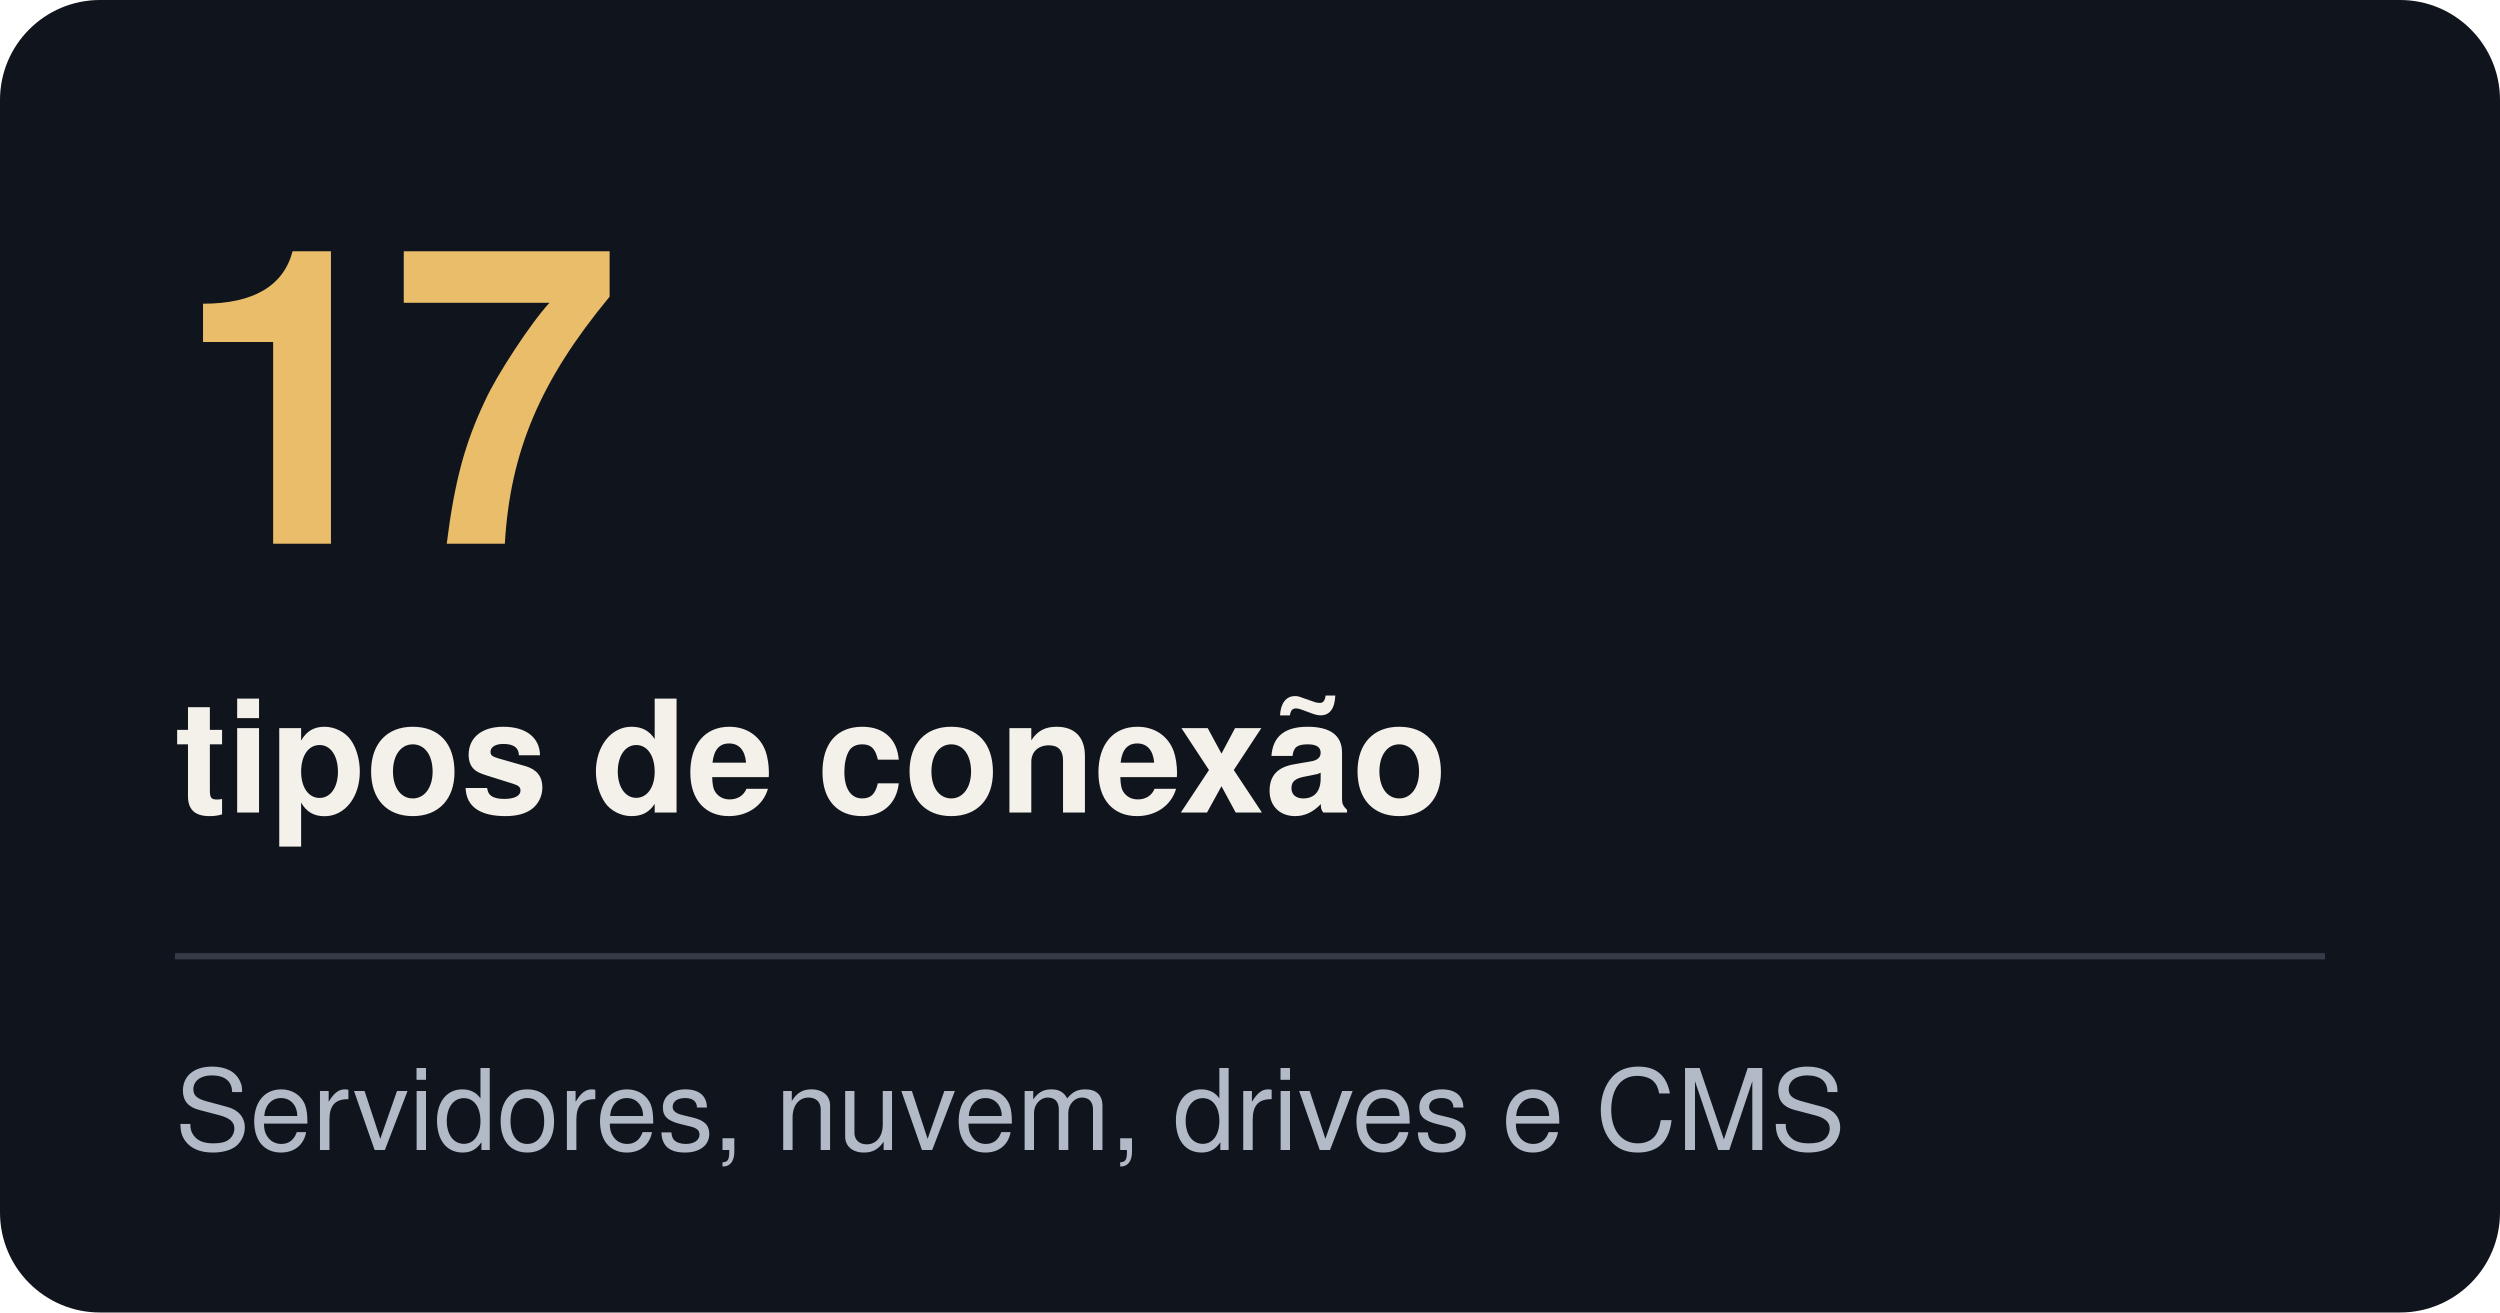
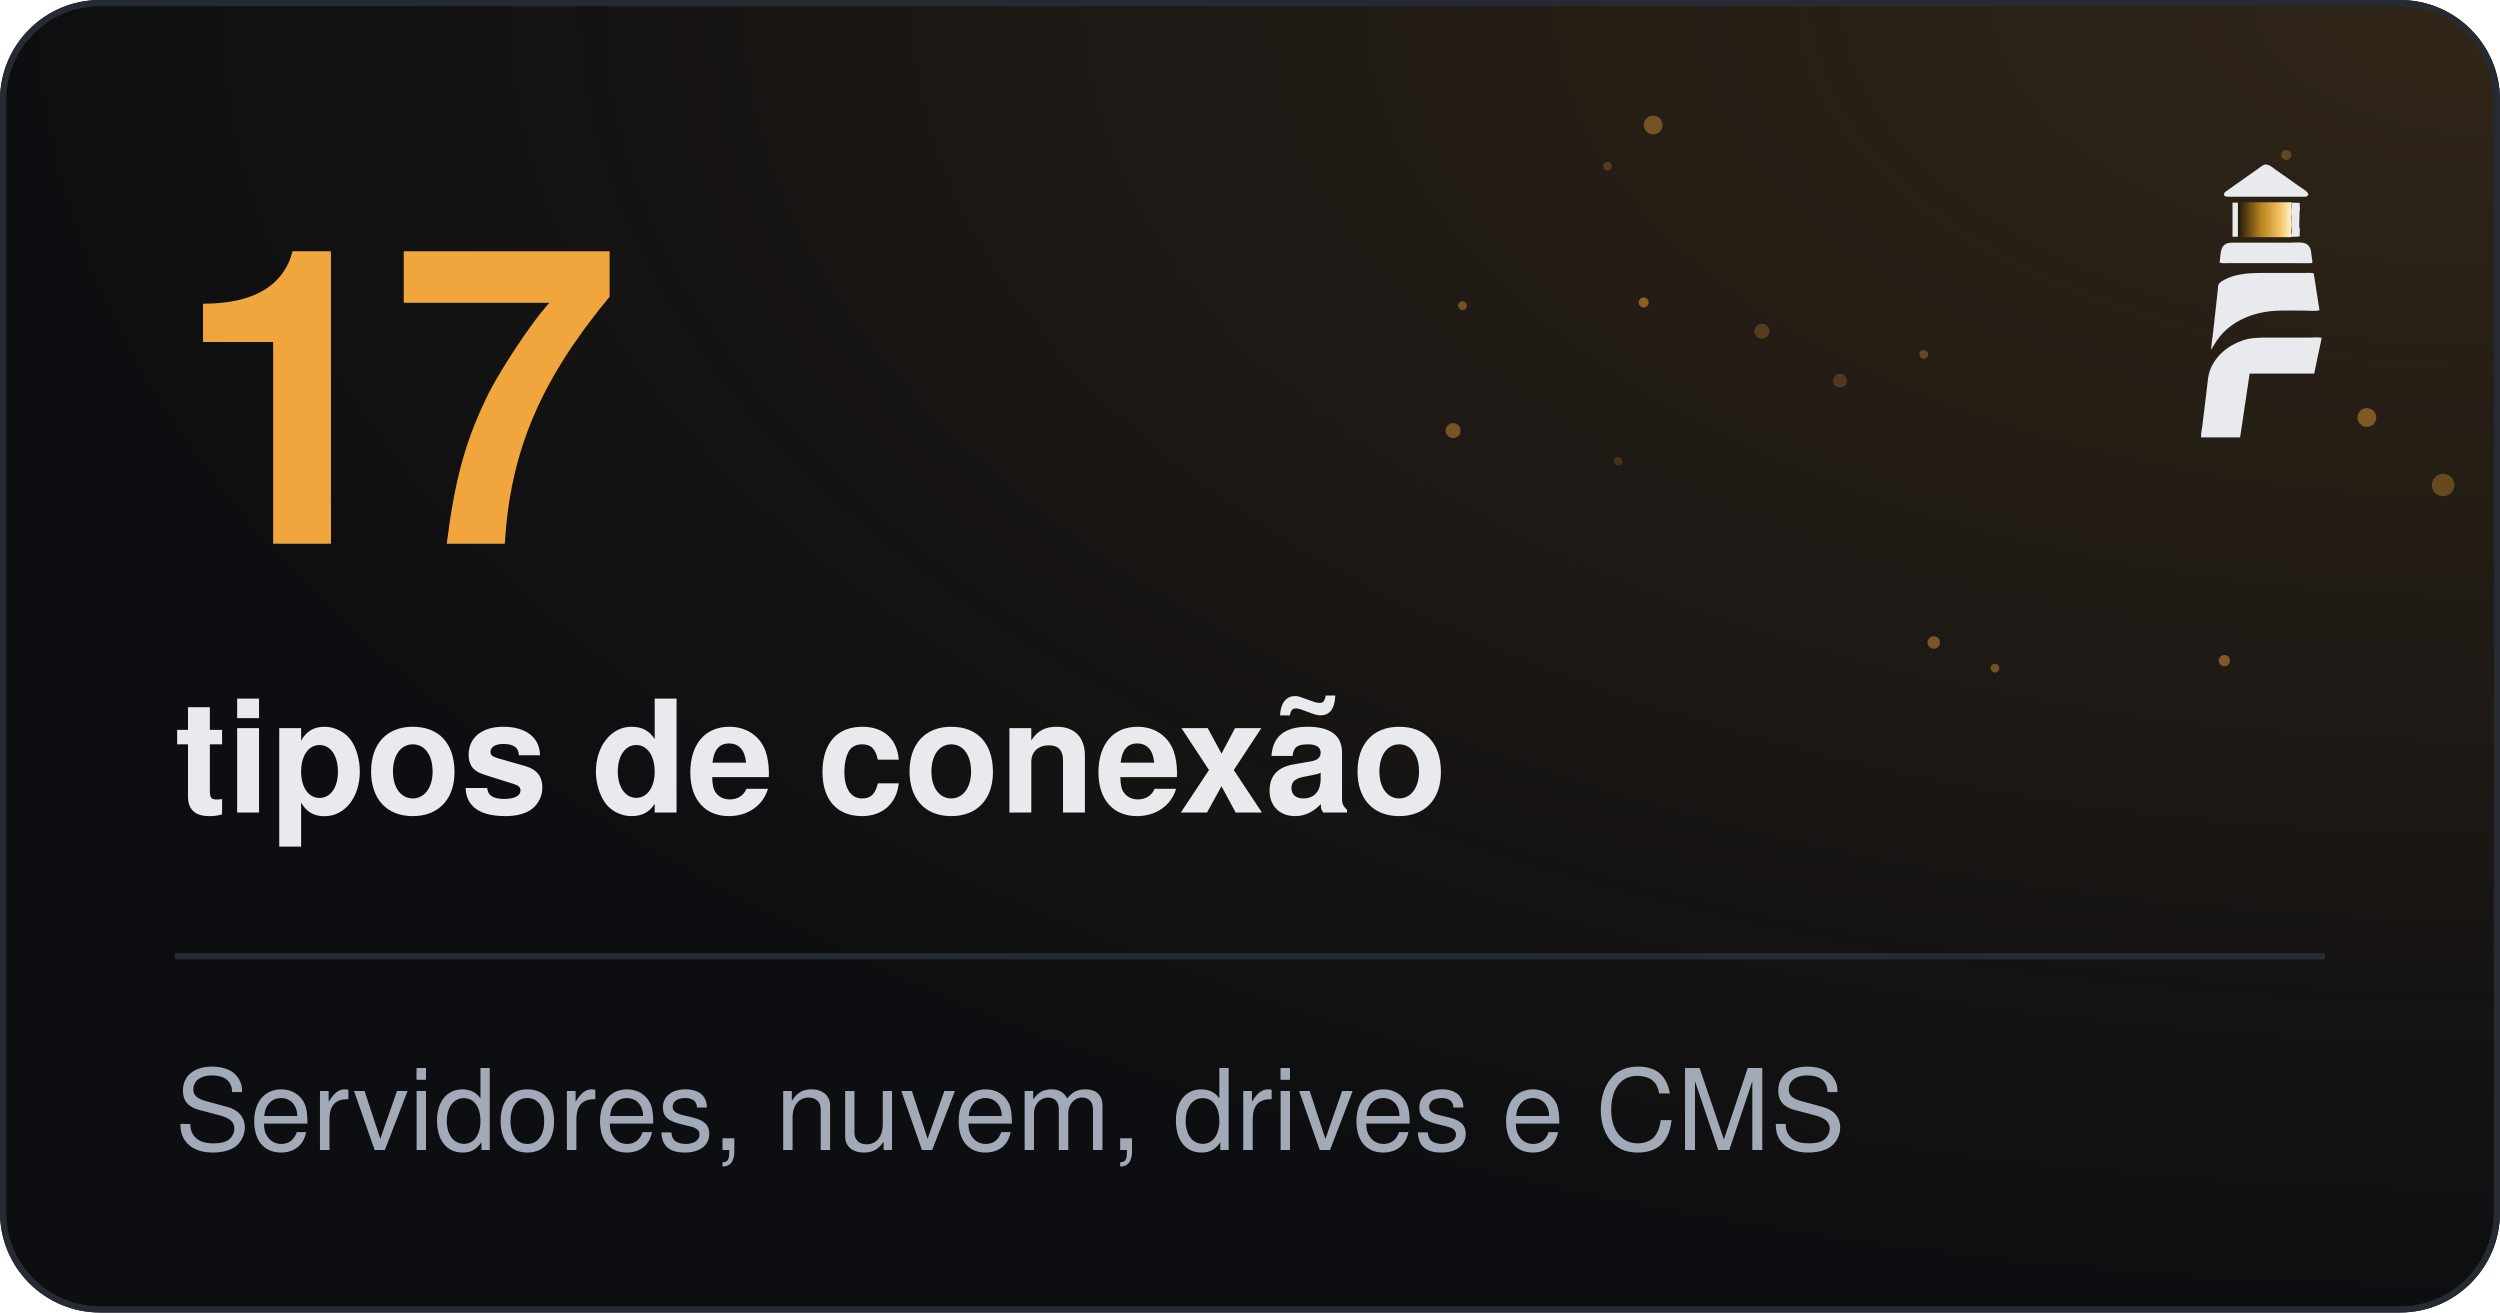
<svg xmlns="http://www.w3.org/2000/svg" width="400" height="210" viewBox="0 0 400 210" role="img" aria-labelledby="title">
-   <rect width="400" height="210" rx="16" fill="#10141c" />
+   <defs>
+     <linearGradient id="glass" x1="0" x2="1">
+       <stop offset="0" stop-color="#17120a" />
+       <stop offset=".45" stop-color="#b9831f" />
+       <stop offset=".8" stop-color="#f5c463" />
+       <stop offset="1" stop-color="#fff1c9" />
+     </linearGradient>
+     <radialGradient id="glow" cx="1" cy="0" r="1">
+       <stop offset="0" stop-color="#f0a63c" stop-opacity=".16" />
+       <stop offset="1" stop-color="#f0a63c" stop-opacity="0" />
+     </radialGradient>
+     <filter id="soft" x="-20%" y="-50%" width="140%" height="200%">
+       <feGaussianBlur stdDeviation="6" />
+     </filter>
+   </defs>
+   <rect width="400" height="210" rx="16" fill="#0d0e11" />
+   <rect width="400" height="210" rx="16" fill="url(#glow)" />
+   <circle cx="232.5" cy="68.9" r="1.2" fill="#f0a63c" opacity="0.42" />
+   <circle cx="365.8" cy="24.8" r="0.8" fill="#f0a63c" opacity="0.27" />
+   <circle cx="307.8" cy="56.7" r="0.7" fill="#f0a63c" opacity="0.31" />
+   <circle cx="264.5" cy="20.0" r="1.5" fill="#f0a63c" opacity="0.39" />
+   <circle cx="257.2" cy="26.6" r="0.7" fill="#f0a63c" opacity="0.23" />
+   <circle cx="378.7" cy="66.8" r="1.5" fill="#f0a63c" opacity="0.43" />
+   <circle cx="294.4" cy="60.9" r="1.1" fill="#f0a63c" opacity="0.21" />
+   <circle cx="281.9" cy="53.0" r="1.2" fill="#f0a63c" opacity="0.24" />
+   <circle cx="362.9" cy="46.0" r="1.3" fill="#f0a63c" opacity="0.39" />
+   <circle cx="309.4" cy="102.8" r="1.0" fill="#f0a63c" opacity="0.43" />
+   <circle cx="319.2" cy="106.9" r="0.7" fill="#f0a63c" opacity="0.40" />
+   <circle cx="258.9" cy="73.8" r="0.7" fill="#f0a63c" opacity="0.18" />
+   <circle cx="390.9" cy="77.6" r="1.8" fill="#f0a63c" opacity="0.32" />
+   <circle cx="355.9" cy="105.7" r="0.9" fill="#f0a63c" opacity="0.46" />
+   <circle cx="234.0" cy="48.9" r="0.7" fill="#f0a63c" opacity="0.41" />
+   <circle cx="263.0" cy="48.4" r="0.8" fill="#f0a63c" opacity="0.49" />
+   <rect x=".5" y=".5" width="399" height="209" rx="15.5" fill="none" stroke="#262a33" />
+   <g transform="translate(352 26) scale(0.0776) translate(-383 -262)">
+     <rect x="459" y="344" width="112" height="72" fill="url(#glass)" />
+     <path fill="#e8eaee" fill-rule="evenodd" d="M606.5 328.19C604.4 333 600.15 332.51 595.5 332.55C586.17 332.64 576.83 332.6 567.5 332.59C534.83 332.56 502.17 332.47 469.5 332.57C461.17 332.59 452.83 332.64 444.5 332.56C440.34 332.52 436.5 333.13 433.08 330.5C430.81 323.92 436.44 321.85 440.98 318.5C451.37 310.81 462.17 303.69 472.61 296.07C482.65 288.74 492.85 281.6 503.1 274.57C507.34 271.66 512.3 266.85 517.54 266.22C525.5 265.27 533.19 272.79 539.3 277.18C555.43 288.78 572.03 299.72 588.04 311.47C593.3 315.33 605.84 321.61 606.5 328.19ZM450 344.85C453.73 344.85 457.47 344.85 461.2 344.85C461.2 368.24 461.2 391.62 461.2 415.01C457.47 415.01 453.73 415.01 450 415.01C450 391.62 450 368.24 450 344.85ZM568.07 345.04C569.38 344.93 570.69 344.81 572 344.69C577.5 344.87 583 345.05 588.5 345.23C588.7 350.12 588.89 355.01 589.09 359.9C587.62 362.88 588.31 367.02 588.26 370.5C588.17 377.38 586.56 394.45 588.83 400C588.85 400.32 588.88 400.63 588.9 400.95C588.73 405.46 588.56 409.98 588.39 414.5C584.59 414.75 580.8 415.01 577 415.26C572.67 415.19 568.33 415.11 564 415.04C565.78 414.52 567.56 414.01 569.34 413.5C574.33 405.66 571.21 399.98 570.97 391.5C570.82 386.17 571.71 380.84 571.61 375.5C571.53 371.49 570.69 367.51 570.7 363.5C570.71 357.8 572.22 352.16 571.69 346.5C570.48 346.01 569.27 345.53 568.07 345.04ZM614.5 469.37C598.21 470.03 581.8 469.47 565.5 469.46C538.5 469.44 511.5 469.5 484.5 469.43C471.17 469.39 457.83 469.38 444.5 469.43C437.75 469.46 429.88 470.47 423.5 468.55C425.07 457.46 424.15 438.63 433.87 431.4C440.09 426.77 447.16 427.28 454.5 427.23C466.5 427.14 478.5 427.26 490.5 427.24C517.16 427.2 543.84 427.11 570.5 427.23C580.29 427.28 595.42 424.96 603.75 430.73C612.35 436.69 611.88 446.11 613.2 455.48C613.84 460.1 615.03 464.78 614.5 469.37ZM617.43 490.5C621.4 515.83 625.38 541.17 629.35 566.5C621.4 569.14 610.94 567.41 602.5 567.45C582.21 567.55 561.77 566.69 541.5 567.56C501.29 569.27 459.75 583.3 431.11 612.62C420.8 623.18 413.53 634.87 406.5 647.72C405.48 641.3 408.72 623.72 409.55 616.24C412.07 593.65 414.61 571.09 417.07 548.5C417.97 540.16 418.93 531.83 419.85 523.5C420.22 520.12 419.95 515.26 421.87 512.35C424.33 508.62 429.44 505.81 433.25 503.73C443.62 498.06 454.86 494.87 466.46 492.76C484.22 489.54 502.52 489.7 520.5 489.71C536.5 489.72 552.5 489.61 568.5 489.69C578.83 489.73 589.17 489.69 599.5 489.69C605.39 489.7 611.79 488.98 617.43 490.5ZM633.92 623.5C628.75 648.07 623.58 672.63 618.41 697.2C574.06 697.2 529.71 697.2 485.36 697.2C478.81 741.05 472.26 784.9 465.7 828.75C438.86 828.75 412.03 828.75 385.19 828.75C384.88 821.02 386.78 813.15 387.72 805.47C389.43 791.47 391.24 777.49 392.89 763.5C394.54 749.5 396.22 735.49 397.93 721.5C399.02 712.55 399.58 703.32 402.25 694.66C411.99 662.96 439.15 640.09 469.72 629.29C487.65 622.96 505.73 623.01 524.5 623.02C536.83 623.02 549.17 623.02 561.5 622.99C577.5 622.94 593.5 622.96 609.5 622.97C617.32 622.98 626.35 621.82 633.92 623.5Z" />
+   </g>
  <g font-family="Segoe UI, Helvetica, Arial, sans-serif">
-     <text x="28" y="87" font-size="66" fill="#e9bd69" font-weight="600" letter-spacing="-2">17</text>
-     <text x="28" y="130" font-size="25" fill="#f4f1ea" font-weight="600">tipos de conexão</text>
-     <path d="M28 153L372 153" stroke="#343b47" />
-     <text x="28" y="184" font-size="18" fill="#b2bac7" font-weight="400">Servidores, nuvem, drives e CMS</text>
+     <text x="28" y="87" font-size="66" fill="#f0a63c" font-weight="600" letter-spacing="-2">17</text>
+     <text x="28" y="130" font-size="25" fill="#e8eaee" font-weight="600">tipos de conexão</text>
+     <path d="M28 153L372 153" stroke="#262a33" />
+     <text x="28" y="184" font-size="18" fill="#a3aab7" font-weight="400">Servidores, nuvem, drives e CMS</text>
  </g>
</svg>
